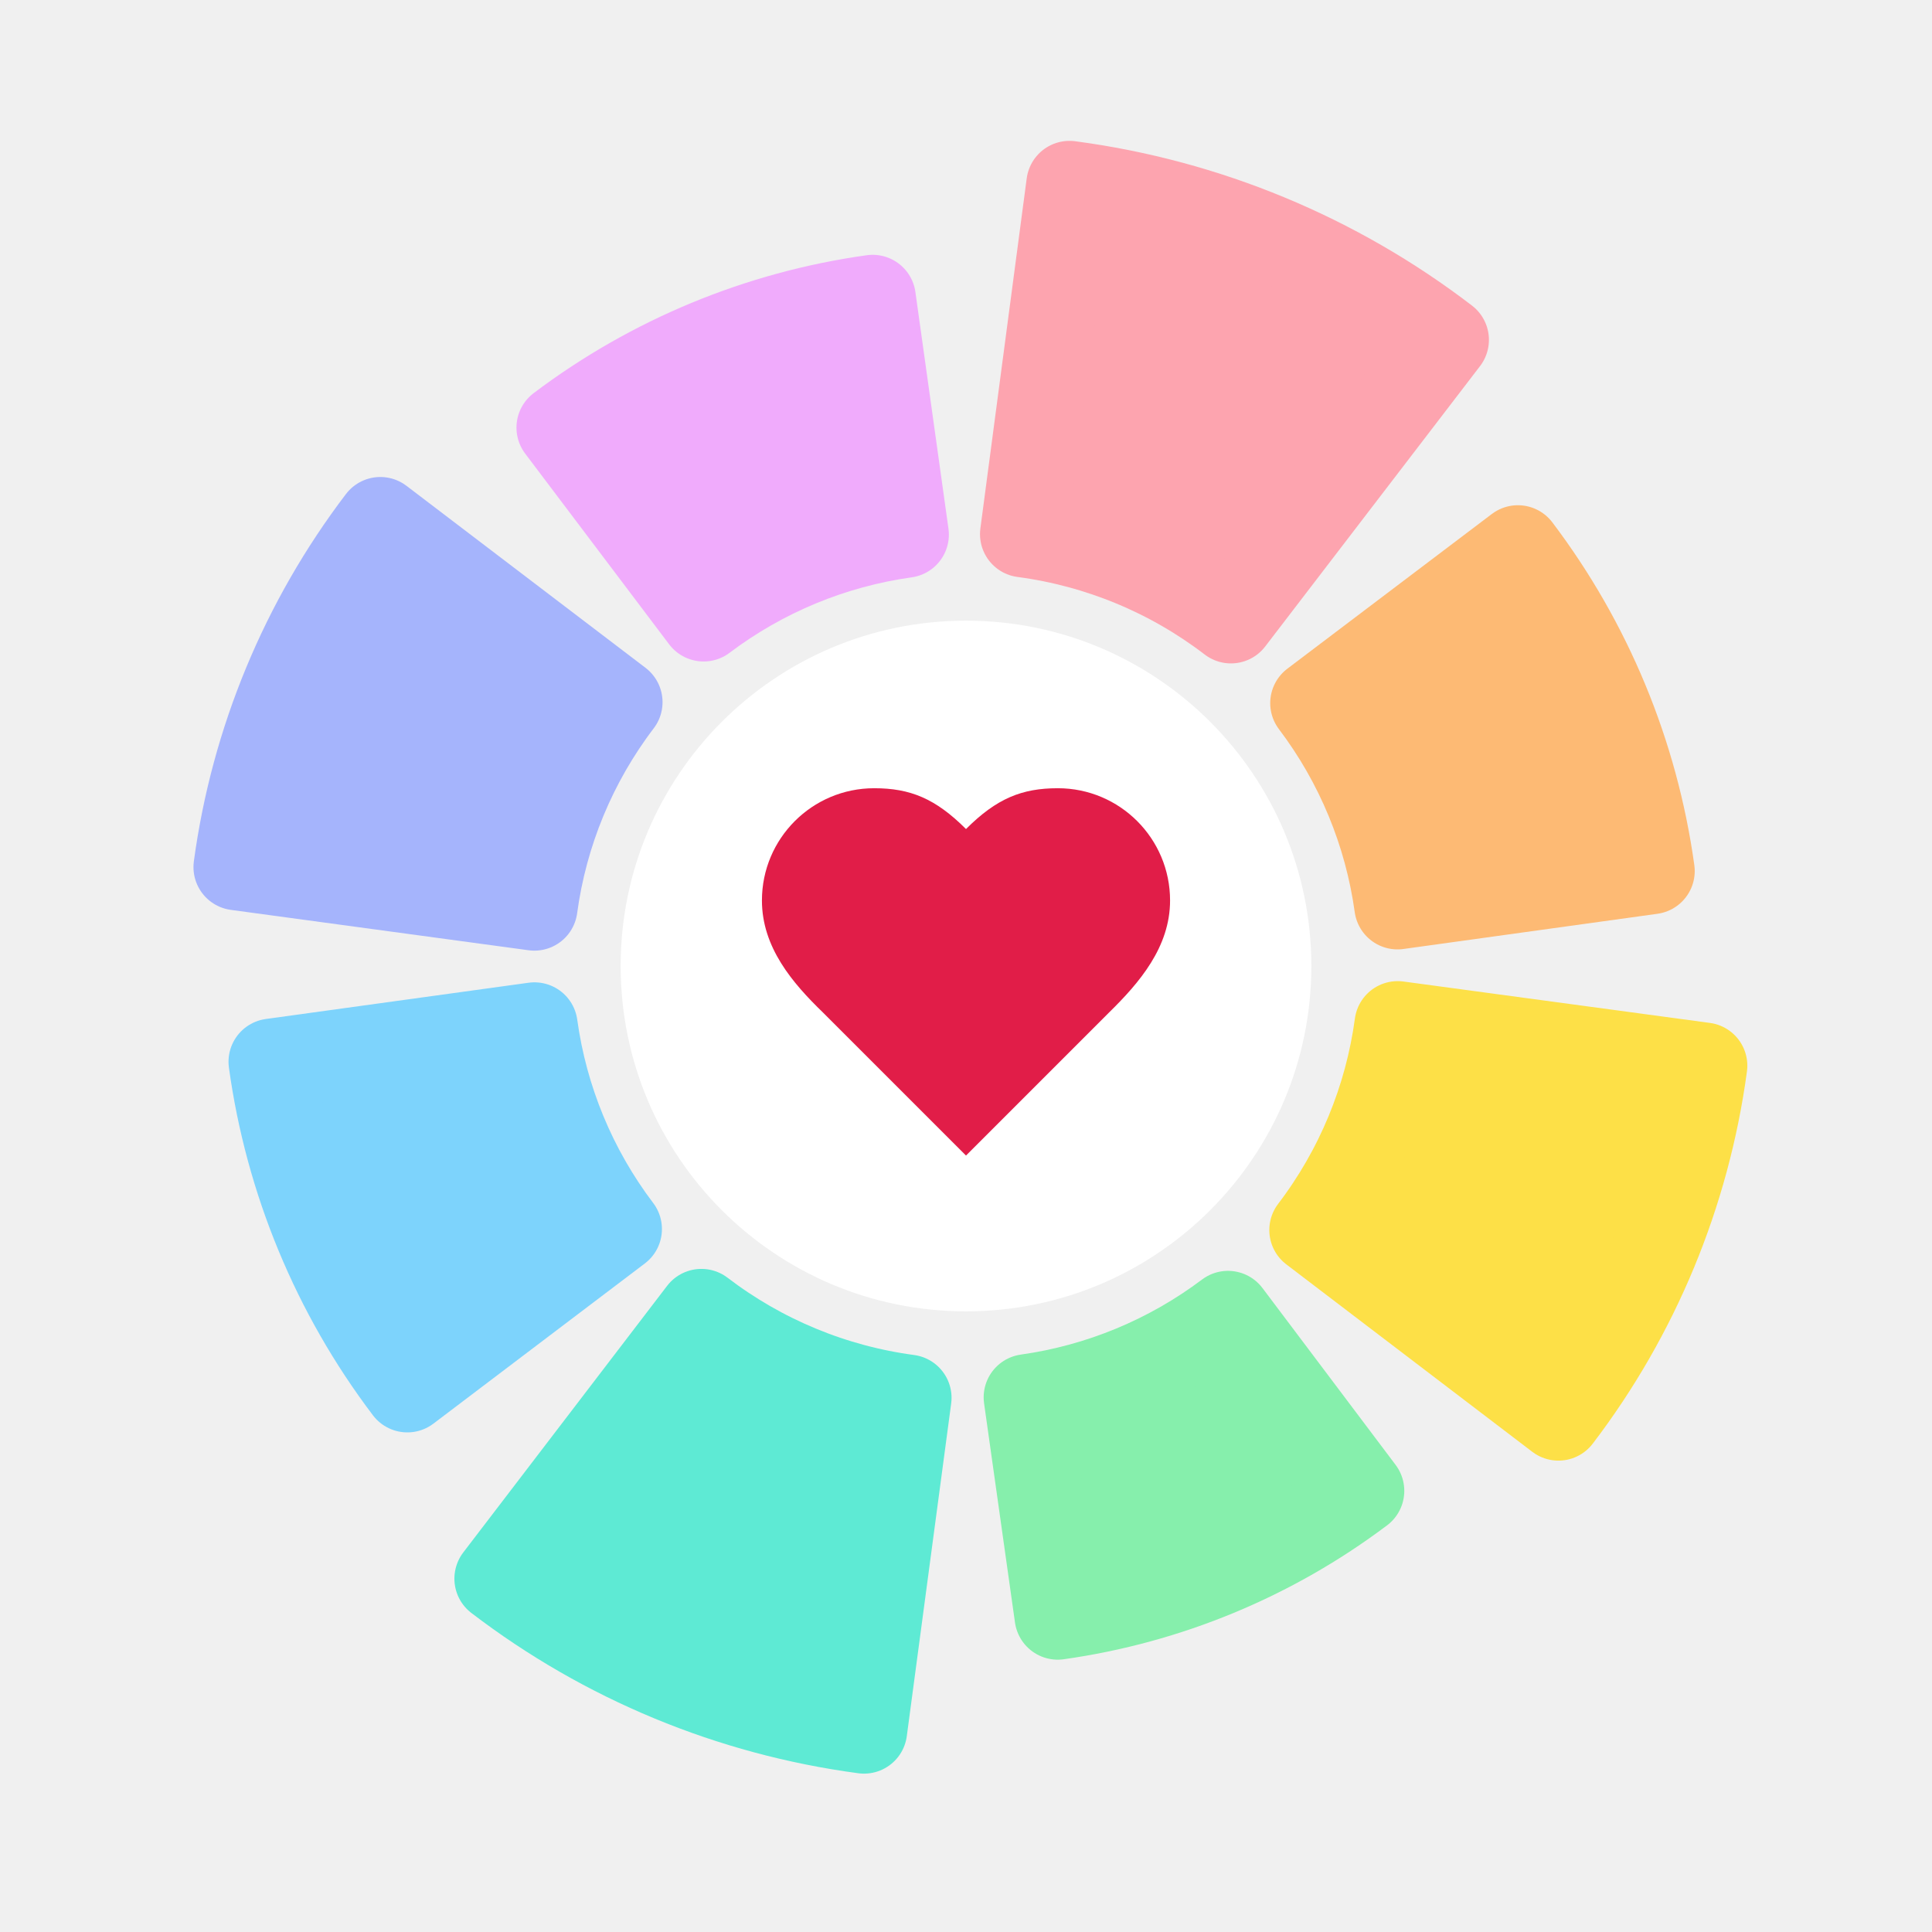
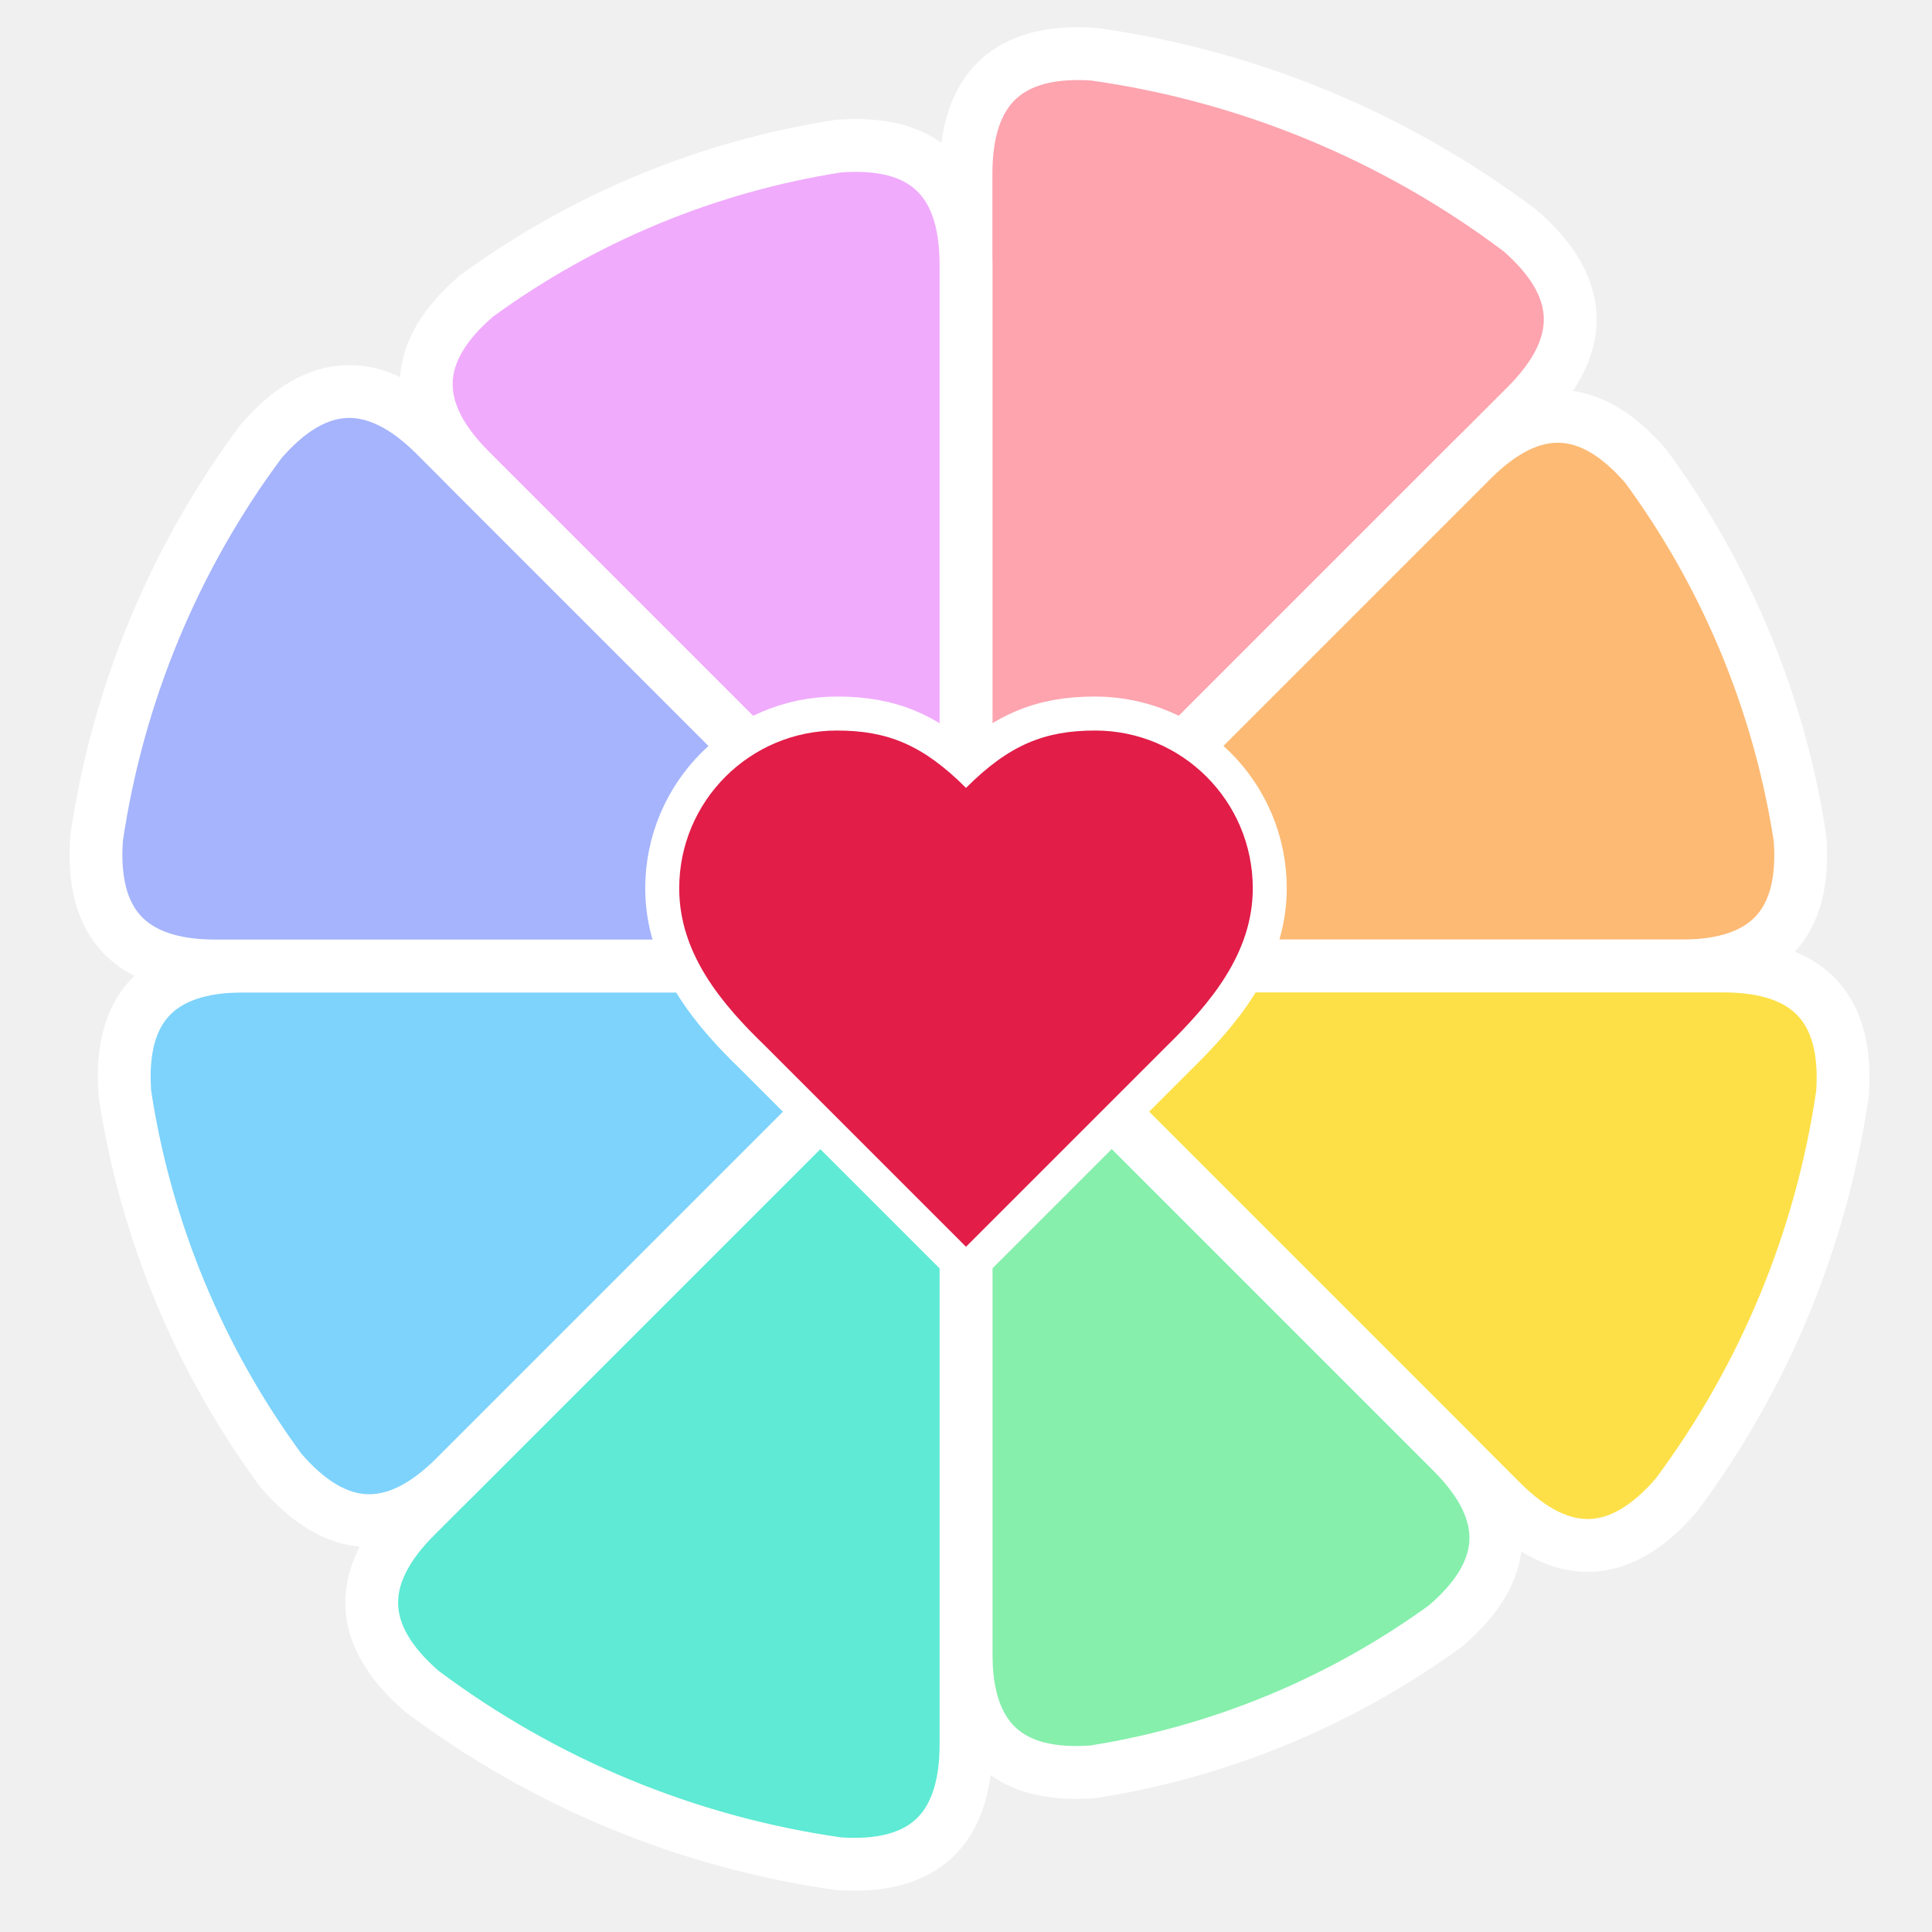
<svg xmlns="http://www.w3.org/2000/svg" viewBox="0 0 512 512">
-   <path d="M271.15 141.56 L283.43 48.77 A209.04 209.04 0 0 1 383.14 90.07 L326.21 164.37 A115.44 115.44 0 0 0 271.15 141.56Z" fill="#fda4af" stroke="#fda4af" stroke-width="22.88" stroke-linejoin="round" />
-   <path d="M348.06 186.34 L402.26 145.33 A183.41 183.41 0 0 1 437.68 230.83 L370.35 240.16 A115.44 115.44 0 0 0 348.06 186.34Z" fill="#fdba74" stroke="#fdba74" stroke-width="22.88" stroke-linejoin="round" />
-   <path d="M370.40 271.45 L451.62 282.42 A197.39 197.39 0 0 1 413.00 375.64 L347.82 325.97 A115.44 115.44 0 0 0 370.40 271.45Z" fill="#fde047" stroke="#fde047" stroke-width="22.88" stroke-linejoin="round" />
-   <path d="M325.43 348.23 L360.71 395.09 A174.10 174.10 0 0 1 280.31 428.39 L272.12 370.31 A115.44 115.44 0 0 0 325.43 348.23Z" fill="#86efac" stroke="#86efac" stroke-width="22.88" stroke-linejoin="round" />
-   <path d="M240.73 370.43 L228.97 458.59 A204.38 204.38 0 0 1 131.86 418.36 L185.88 347.71 A115.44 115.44 0 0 0 240.73 370.43Z" fill="#5eead4" stroke="#5eead4" stroke-width="22.88" stroke-linejoin="round" />
-   <path d="M163.98 325.71 L107.95 368.16 A185.74 185.74 0 0 1 72.00 281.38 L141.64 271.77 A115.44 115.44 0 0 0 163.98 325.71Z" fill="#7dd3fc" stroke="#7dd3fc" stroke-width="22.88" stroke-linejoin="round" />
-   <path d="M141.61 240.49 L62.71 229.79 A195.06 195.06 0 0 1 100.79 137.85 L164.14 186.08 A115.44 115.44 0 0 0 141.61 240.49Z" fill="#a5b4fc" stroke="#a5b4fc" stroke-width="22.88" stroke-linejoin="round" />
-   <path d="M186.46 163.86 L148.31 113.32 A178.76 178.76 0 0 1 231.26 78.97 L240.02 141.67 A115.44 115.44 0 0 0 186.46 163.86Z" fill="#f0abfc" stroke="#f0abfc" stroke-width="22.88" stroke-linejoin="round" />
-   <circle cx="256" cy="256" r="91.52" fill="#ffffff" />
-   <path d="M19 14c1.49-1.46 3-3.21 3-5.5A5.5 5.5 0 0 0 16.5 3c-1.76 0-3 .5-4.5 2-1.5-1.5-2.74-2-4.5-2A5.5 5.5 0 0 0 2 8.5c0 2.3 1.5 4.05 3 5.5l7 7Z" transform="translate(256 257.56) scale(5.408) translate(-12 -12)" fill="#e11d48" />
+   <path d="M256.00 256.00 L256.00 46.00 Q256.00 12.00 289.89 14.37 A244.00 244.00 0 0 1 402.90 61.17 Q428.53 83.47 404.49 107.51Z" fill="#fda4af" stroke="#ffffff" stroke-width="14" stroke-linejoin="round" />
+   <path d="M256.00 256.00 L390.07 121.93 Q414.11 97.89 436.23 123.66 A223.60 223.60 0 0 1 477.02 222.13 Q479.60 256.00 445.60 256.00Z" fill="#fdba74" stroke="#ffffff" stroke-width="14" stroke-linejoin="round" />
+   <path d="M256.00 256.00 L456.73 256.00 Q490.73 256.00 488.27 289.88 A234.73 234.73 0 0 1 444.20 396.28 Q421.98 421.98 397.94 397.94Z" fill="#fde047" stroke="#ffffff" stroke-width="14" stroke-linejoin="round" />
+   <path d="M256.00 256.00 L384.82 384.82 Q408.87 408.87 383.04 430.92 A216.18 216.18 0 0 1 289.86 469.52 Q256.00 472.18 256.00 438.18Z" fill="#86efac" stroke="#ffffff" stroke-width="14" stroke-linejoin="round" />
+   <path d="M256.00 256.00 L256.00 462.29 Q256.00 496.29 222.11 493.89 A240.29 240.29 0 0 1 111.75 448.17 Q86.09 425.91 110.13 401.87Z" fill="#5eead4" stroke="#ffffff" stroke-width="14" stroke-linejoin="round" />
+   <path d="M256.00 256.00 L120.62 391.38 Q96.58 415.42 74.44 389.66 A225.46 225.46 0 0 1 33.10 289.87 Q30.54 256.00 64.54 256.00Z" fill="#7dd3fc" stroke="#ffffff" stroke-width="14" stroke-linejoin="round" />
+   <path d="M256.00 256.00 L57.13 256.00 Q23.13 256.00 25.60 222.12 A232.87 232.87 0 0 1 69.13 117.04 Q91.33 91.33 115.38 115.38Z" fill="#a5b4fc" stroke="#ffffff" stroke-width="14" stroke-linejoin="round" />
+   <path d="M256.00 256.00 L124.55 124.55 Q100.51 100.51 126.31 78.42 A219.89 219.89 0 0 1 222.14 38.73 Q256.00 36.11 256.00 70.11Z" fill="#f0abfc" stroke="#ffffff" stroke-width="14" stroke-linejoin="round" />
+   <path d="M19 14c1.49-1.46 3-3.21 3-5.5A5.5 5.5 0 0 0 16.5 3c-1.76 0-3 .5-4.5 2-1.5-1.5-2.74-2-4.5-2A5.5 5.5 0 0 0 2 8.5c0 2.3 1.5 4.05 3 5.5l7 7Z" transform="translate(256 262) scale(7.6) translate(-12 -12)" fill="#e11d48" stroke="#ffffff" stroke-width="2.37" stroke-linejoin="round" paint-order="stroke" />
</svg>
